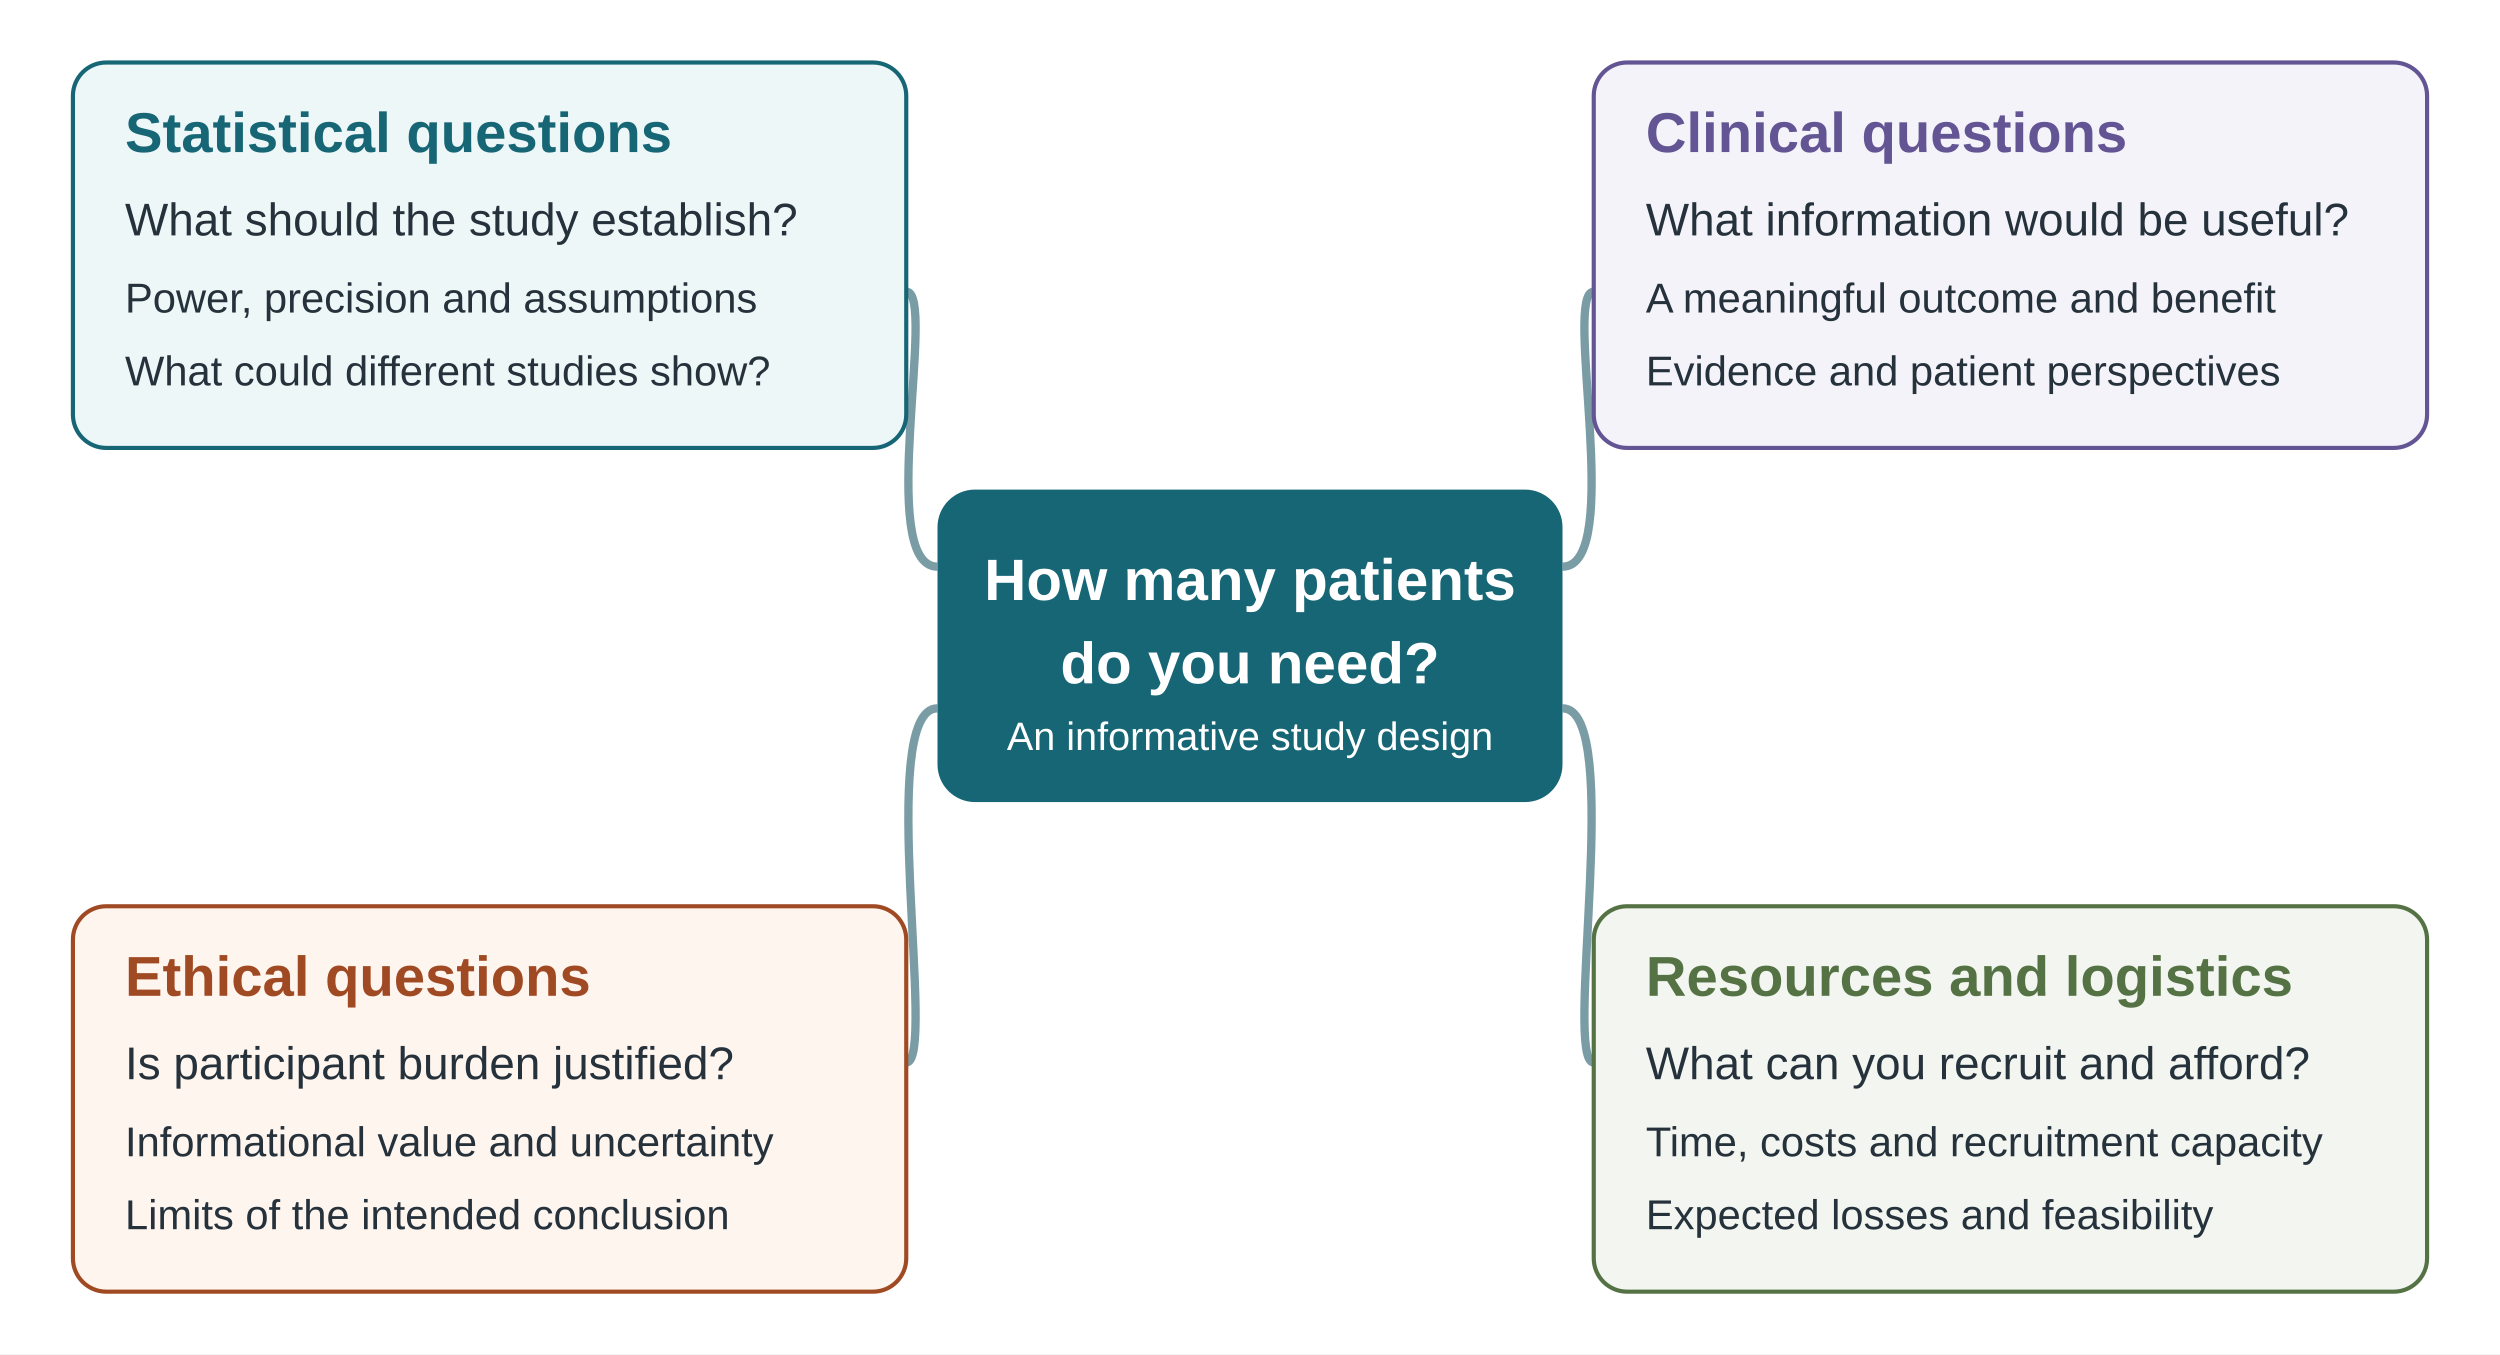
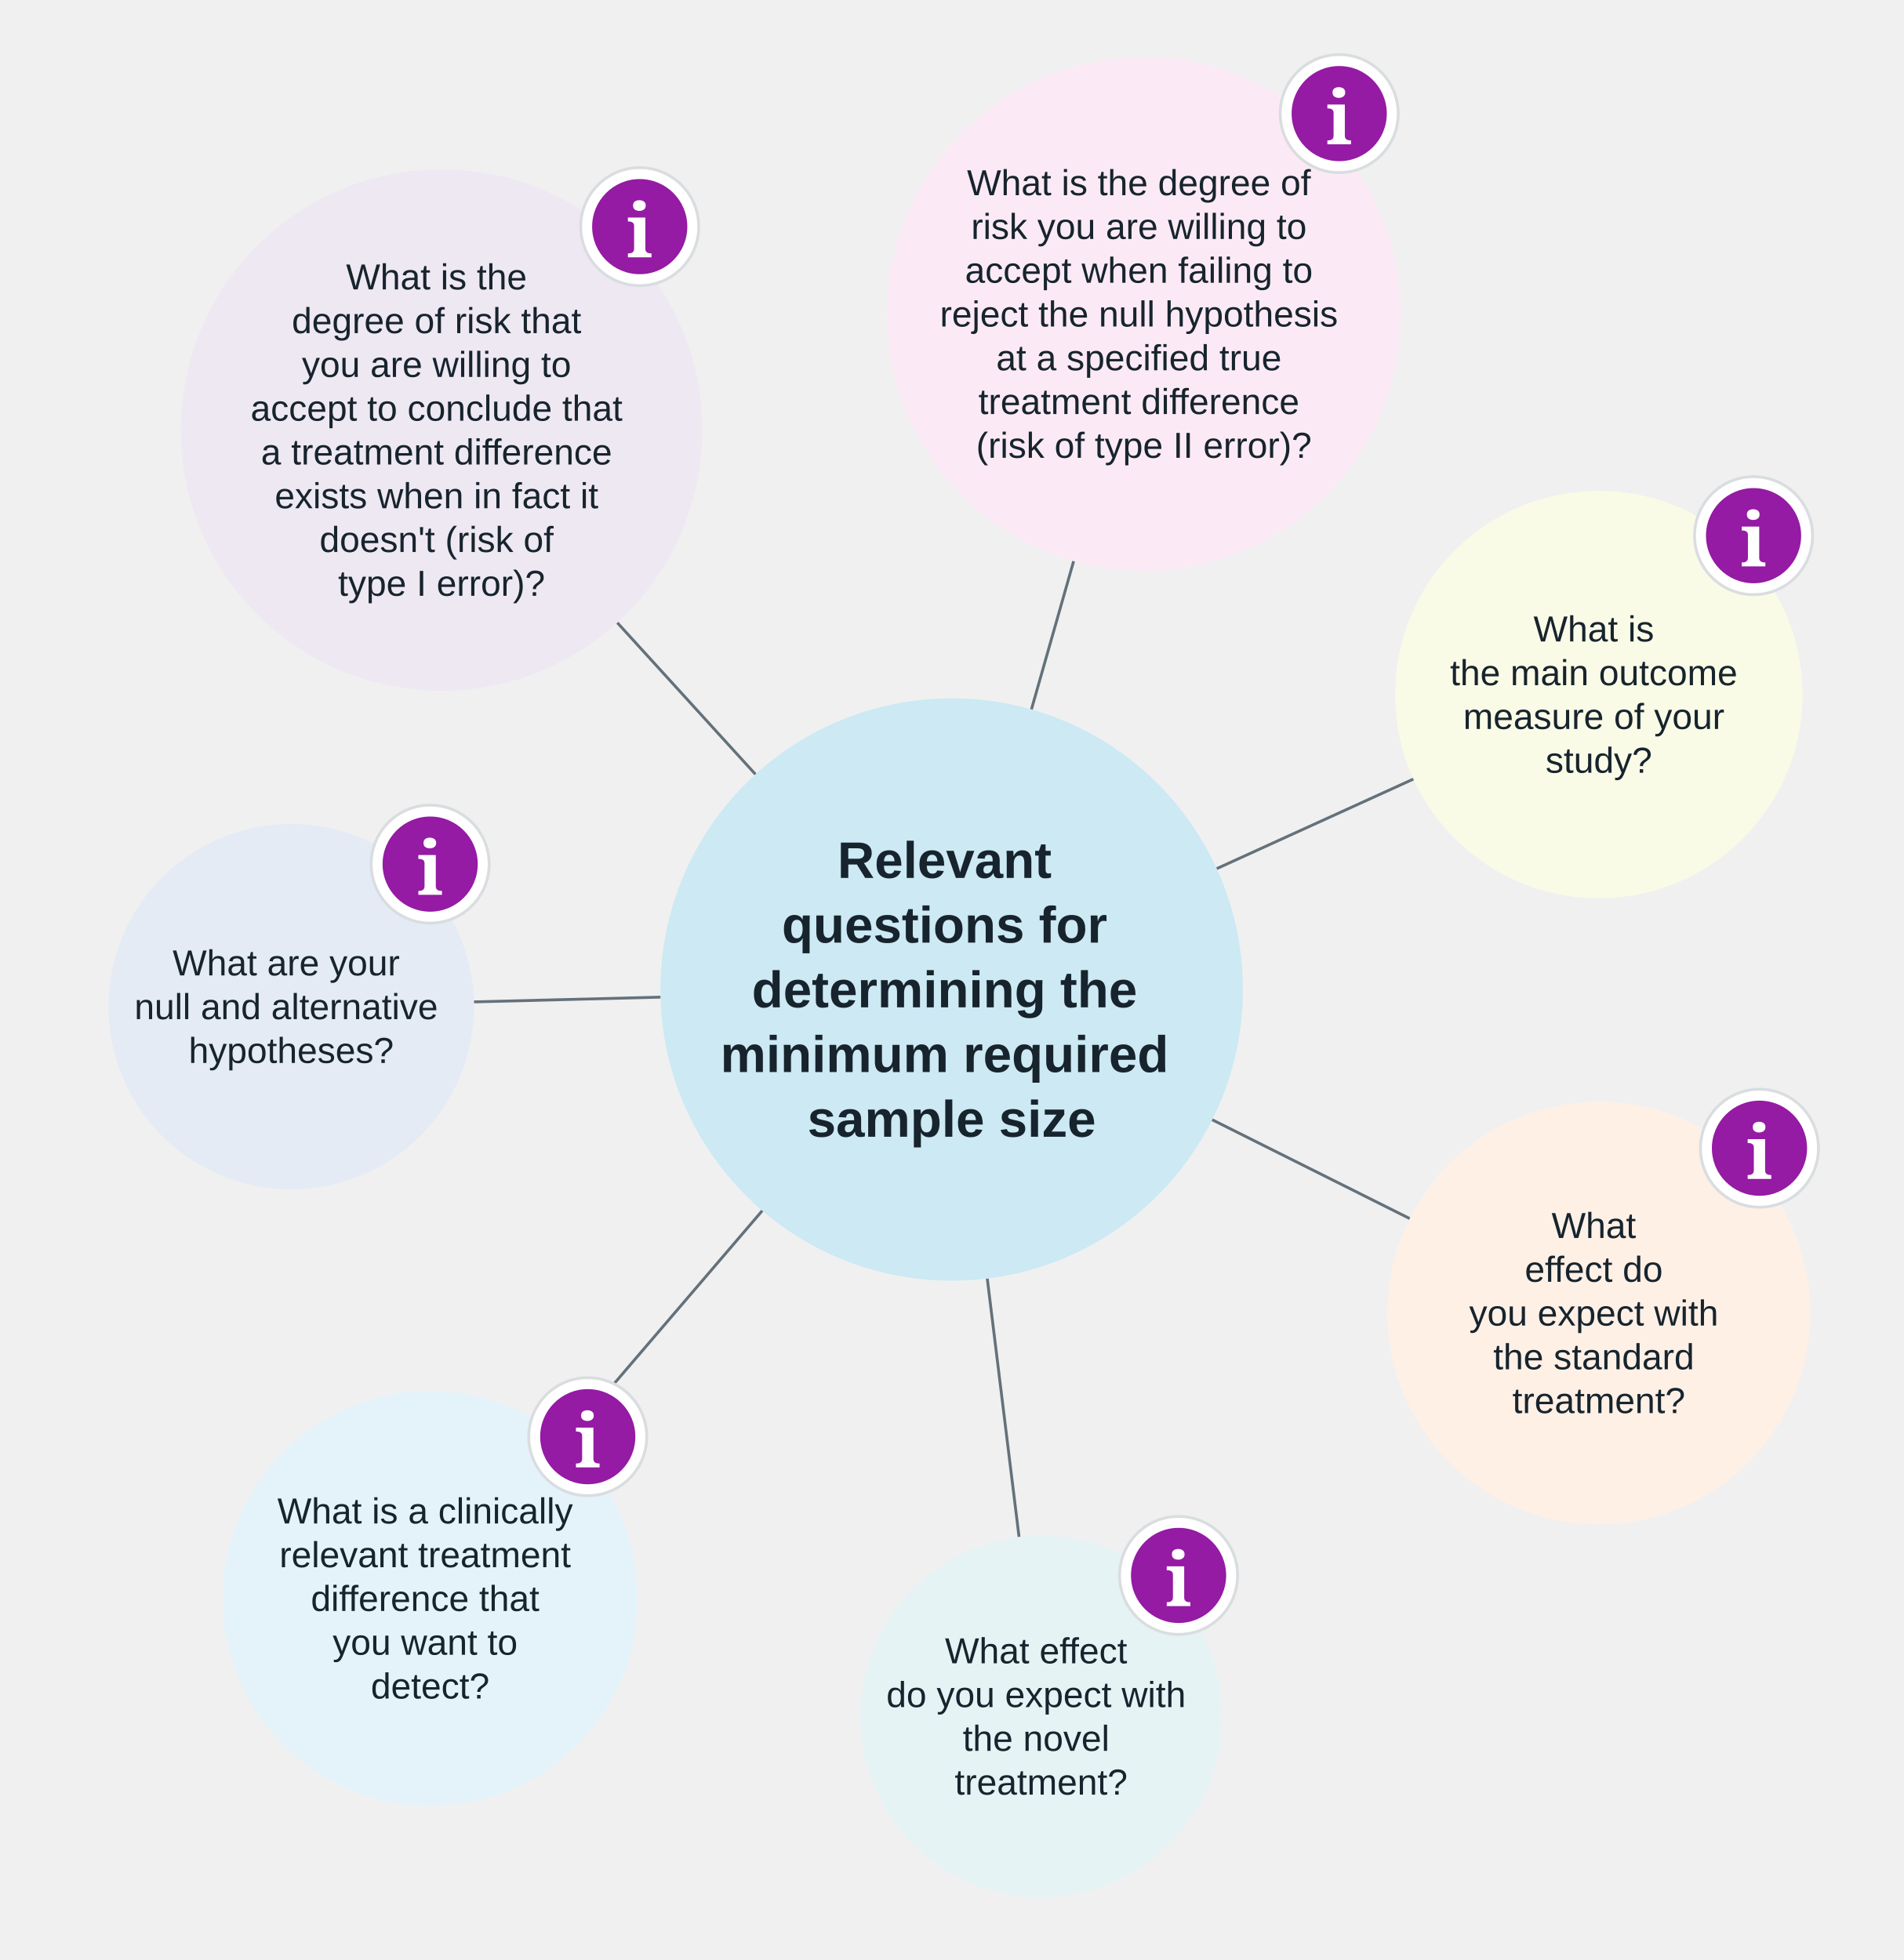
- <svg xmlns="http://www.w3.org/2000/svg" width="1200" height="650" viewBox="0 0 1200 650" role="img" aria-labelledby="title description">
-   <rect width="1200" height="650" fill="white" />
-   <g fill="none" stroke="#799ca5" stroke-width="4">
-     <path d="M450 272 C420 272 450 140 435 140" />
-     <path d="M750 272 C780 272 750 140 765 140" />
-     <path d="M450 340 C420 340 450 510 435 510" />
-     <path d="M750 340 C780 340 750 510 765 510" />
+ <svg xmlns="http://www.w3.org/2000/svg" viewBox="0 0 1000 1030" width="1000" height="1030" role="group" aria-labelledby="question-map-title question-map-description">
+   <style>.question-link {cursor:pointer;} .question-link:hover .info-disc, .question-link:focus-visible .info-disc {fill:#73217d;} .question-link:focus-visible .question-circle {stroke:#73217d;stroke-width:5;} .question-link:focus-visible .info-ring {stroke:#73217d;stroke-width:4;}</style>
+   <g aria-hidden="true" fill="none" stroke="#64717a" stroke-width="1.5">
+     <path d="M639.2,456.5 L742.6,409.4" />
+     <path d="M636.8,588.4 L740.7,640.4" />
+     <path d="M518.7,671.9 L535.4,807.7" />
+     <path d="M400.5,636.2 L296.9,757.2" />
+     <path d="M347.1,524.0 L249.0,526.5" />
+     <path d="M396.9,406.9 L324.3,327.2" />
+     <path d="M541.9,372.8 L564.1,294.8" />
  </g>
-   <g font-family="Arial, sans-serif" fill="#25313b">
-     <rect x="35" y="30" width="400" height="185" rx="16" fill="#eef7f8" stroke="#176675" stroke-width="2" />
-     <text x="60" y="73" font-size="27" font-weight="bold" fill="#176675">Statistical questions</text>
-     <text x="60" y="113" font-size="22">What should the study establish?</text>
-     <text x="60" y="150" font-size="20">Power, precision and assumptions</text>
-     <text x="60" y="185" font-size="20">What could different studies show?</text>
-     <rect x="765" y="30" width="400" height="185" rx="16" fill="#f4f3fa" stroke="#635493" stroke-width="2" />
-     <text x="790" y="73" font-size="27" font-weight="bold" fill="#635493">Clinical questions</text>
-     <text x="790" y="113" font-size="22">What information would be useful?</text>
-     <text x="790" y="150" font-size="20">A meaningful outcome and benefit</text>
-     <text x="790" y="185" font-size="20">Evidence and patient perspectives</text>
-     <rect x="35" y="435" width="400" height="185" rx="16" fill="#fff5ef" stroke="#a04a24" stroke-width="2" />
-     <text x="60" y="478" font-size="27" font-weight="bold" fill="#a04a24">Ethical questions</text>
-     <text x="60" y="518" font-size="22">Is participant burden justified?</text>
-     <text x="60" y="555" font-size="20">Informational value and uncertainty</text>
-     <text x="60" y="590" font-size="20">Limits of the intended conclusion</text>
-     <rect x="765" y="435" width="400" height="185" rx="16" fill="#f3f6f0" stroke="#557244" stroke-width="2" />
-     <text x="790" y="478" font-size="27" font-weight="bold" fill="#557244">Resources and logistics</text>
-     <text x="790" y="518" font-size="22">What can you recruit and afford?</text>
-     <text x="790" y="555" font-size="20">Time, costs and recruitment capacity</text>
-     <text x="790" y="590" font-size="20">Expected losses and feasibility</text>
-     <rect x="450" y="235" width="300" height="150" rx="18" fill="#176675" />
-     <text x="600" y="288" text-anchor="middle" font-size="28" font-weight="bold" fill="white">How many patients</text>
-     <text x="600" y="328" text-anchor="middle" font-size="28" font-weight="bold" fill="white">do you need?</text>
-     <text x="600" y="360" text-anchor="middle" font-size="19" fill="white">An informative study design</text>
-   </g>
+   <circle cx="500" cy="520" r="153" fill="#cce9f4" aria-hidden="true" />
+   <text text-anchor="middle" dominant-baseline="central" font-family="Arial, Helvetica, sans-serif" font-size="27" fill="#17242d" font-weight="600" aria-hidden="true">
+     <tspan x="500" y="452.0">Relevant</tspan>
+     <tspan x="500" y="486.0">questions for</tspan>
+     <tspan x="500" y="520.0">determining the</tspan>
+     <tspan x="500" y="554.0">minimum required</tspan>
+     <tspan x="500" y="588.0">sample size</tspan>
+   </text>
+   <a class="question-link" href="#sample-size-question-q1" data-question="q1" tabindex="0" aria-label="Read explanation for question 1: What is the main outcome measure of your study?">
+     <circle class="question-circle" cx="840" cy="365" r="107" fill="#fafbe7" stroke="transparent" stroke-width="5" aria-hidden="true" />
+     <text text-anchor="middle" dominant-baseline="central" font-family="Arial, Helvetica, sans-serif" font-size="19" fill="#17242d" aria-hidden="true">
+       <tspan x="840" y="330.5">What is</tspan>
+       <tspan x="840" y="353.5">the main outcome</tspan>
+       <tspan x="840" y="376.5">measure of your</tspan>
+       <tspan x="840" y="399.5">study?</tspan>
+     </text>
+     <circle class="info-ring" cx="921.3" cy="281.5" r="31" fill="#fff" stroke="#d9dde0" stroke-width="1.5" aria-hidden="true" />
+     <circle class="info-disc" cx="921.3" cy="281.5" r="25" fill="#951aa4" aria-hidden="true" />
+     <text x="921.3" y="282.5" text-anchor="middle" dominant-baseline="central" font-family="Georgia, serif" font-size="39" font-weight="bold" fill="#fff" aria-hidden="true">i</text>
+   </a>
+   <a class="question-link" href="#sample-size-question-q2" data-question="q2" tabindex="0" aria-label="Read explanation for question 2: What effect do you expect with the standard treatment?">
+     <circle class="question-circle" cx="840" cy="690" r="111" fill="#fff0e6" stroke="transparent" stroke-width="5" aria-hidden="true" />
+     <text text-anchor="middle" dominant-baseline="central" font-family="Arial, Helvetica, sans-serif" font-size="19" fill="#17242d" aria-hidden="true">
+       <tspan x="840" y="644.0">What</tspan>
+       <tspan x="840" y="667.0">effect do</tspan>
+       <tspan x="840" y="690.0">you expect with</tspan>
+       <tspan x="840" y="713.0">the standard</tspan>
+       <tspan x="840" y="736.0">treatment?</tspan>
+     </text>
+     <circle class="info-ring" cx="924.4" cy="603.4" r="31" fill="#fff" stroke="#d9dde0" stroke-width="1.5" aria-hidden="true" />
+     <circle class="info-disc" cx="924.4" cy="603.4" r="25" fill="#951aa4" aria-hidden="true" />
+     <text x="924.4" y="604.4" text-anchor="middle" dominant-baseline="central" font-family="Georgia, serif" font-size="39" font-weight="bold" fill="#fff" aria-hidden="true">i</text>
+   </a>
+   <a class="question-link" href="#sample-size-question-q3" data-question="q3" tabindex="0" aria-label="Read explanation for question 3: What effect do you expect with the novel treatment?">
+     <circle class="question-circle" cx="547" cy="902" r="95" fill="#e5f3f5" stroke="transparent" stroke-width="5" aria-hidden="true" />
+     <text text-anchor="middle" dominant-baseline="central" font-family="Arial, Helvetica, sans-serif" font-size="19" fill="#17242d" aria-hidden="true">
+       <tspan x="547" y="867.5">What effect</tspan>
+       <tspan x="547" y="890.5">do you expect with</tspan>
+       <tspan x="547" y="913.5">the novel</tspan>
+       <tspan x="547" y="936.5">treatment?</tspan>
+     </text>
+     <circle class="info-ring" cx="619.2" cy="827.9" r="31" fill="#fff" stroke="#d9dde0" stroke-width="1.5" aria-hidden="true" />
+     <circle class="info-disc" cx="619.2" cy="827.9" r="25" fill="#951aa4" aria-hidden="true" />
+     <text x="619.2" y="828.9" text-anchor="middle" dominant-baseline="central" font-family="Georgia, serif" font-size="39" font-weight="bold" fill="#fff" aria-hidden="true">i</text>
+   </a>
+   <a class="question-link" href="#sample-size-question-q4" data-question="q4" tabindex="0" aria-label="Read explanation for question 4: What is a clinically relevant treatment difference that you want to detect?">
+     <circle class="question-circle" cx="226" cy="840" r="109" fill="#e4f3fa" stroke="transparent" stroke-width="5" aria-hidden="true" />
+     <text text-anchor="middle" dominant-baseline="central" font-family="Arial, Helvetica, sans-serif" font-size="19" fill="#17242d" aria-hidden="true">
+       <tspan x="226" y="794.0">What is a clinically</tspan>
+       <tspan x="226" y="817.0">relevant treatment</tspan>
+       <tspan x="226" y="840.0">difference that</tspan>
+       <tspan x="226" y="863.0">you want to</tspan>
+       <tspan x="226" y="886.0">detect?</tspan>
+     </text>
+     <circle class="info-ring" cx="308.8" cy="755.0" r="31" fill="#fff" stroke="#d9dde0" stroke-width="1.5" aria-hidden="true" />
+     <circle class="info-disc" cx="308.8" cy="755.0" r="25" fill="#951aa4" aria-hidden="true" />
+     <text x="308.8" y="756.0" text-anchor="middle" dominant-baseline="central" font-family="Georgia, serif" font-size="39" font-weight="bold" fill="#fff" aria-hidden="true">i</text>
+   </a>
+   <a class="question-link" href="#sample-size-question-q5" data-question="q5" tabindex="0" aria-label="Read explanation for question 5: What are your null and alternative hypotheses?">
+     <circle class="question-circle" cx="153" cy="529" r="96" fill="#e4ebf4" stroke="transparent" stroke-width="5" aria-hidden="true" />
+     <text text-anchor="middle" dominant-baseline="central" font-family="Arial, Helvetica, sans-serif" font-size="19" fill="#17242d" aria-hidden="true">
+       <tspan x="153" y="506.0">What are your</tspan>
+       <tspan x="153" y="529.0">null and alternative</tspan>
+       <tspan x="153" y="552.0">hypotheses?</tspan>
+     </text>
+     <circle class="info-ring" cx="226.0" cy="454.1" r="31" fill="#fff" stroke="#d9dde0" stroke-width="1.5" aria-hidden="true" />
+     <circle class="info-disc" cx="226.0" cy="454.1" r="25" fill="#951aa4" aria-hidden="true" />
+     <text x="226.0" y="455.1" text-anchor="middle" dominant-baseline="central" font-family="Georgia, serif" font-size="39" font-weight="bold" fill="#fff" aria-hidden="true">i</text>
+   </a>
+   <a class="question-link" href="#sample-size-question-q6" data-question="q6" tabindex="0" aria-label="Read explanation for question 6: What is the degree of risk that you are willing to accept to conclude that a treatment difference exists when in fact it doesn't (risk of type I error)?">
+     <circle class="question-circle" cx="232" cy="226" r="137" fill="#eee8f3" stroke="transparent" stroke-width="5" aria-hidden="true" />
+     <text text-anchor="middle" dominant-baseline="central" font-family="Arial, Helvetica, sans-serif" font-size="19" fill="#17242d" aria-hidden="true">
+       <tspan x="232" y="145.5">What is the</tspan>
+       <tspan x="232" y="168.5">degree of risk that</tspan>
+       <tspan x="232" y="191.5">you are willing to</tspan>
+       <tspan x="232" y="214.5">accept to conclude that</tspan>
+       <tspan x="232" y="237.5">a treatment difference</tspan>
+       <tspan x="232" y="260.5">exists when in fact it</tspan>
+       <tspan x="232" y="283.5">doesn't (risk of</tspan>
+       <tspan x="232" y="306.5">type I error)?</tspan>
+     </text>
+     <circle class="info-ring" cx="336.1" cy="119.1" r="31" fill="#fff" stroke="#d9dde0" stroke-width="1.5" aria-hidden="true" />
+     <circle class="info-disc" cx="336.1" cy="119.1" r="25" fill="#951aa4" aria-hidden="true" />
+     <text x="336.1" y="120.1" text-anchor="middle" dominant-baseline="central" font-family="Georgia, serif" font-size="39" font-weight="bold" fill="#fff" aria-hidden="true">i</text>
+   </a>
+   <a class="question-link" href="#sample-size-question-q7" data-question="q7" tabindex="0" aria-label="Read explanation for question 7: What is the degree of risk you are willing to accept when failing to reject the null hypothesis at a specified true treatment difference (risk of type II error)?">
+     <circle class="question-circle" cx="601" cy="165" r="135" fill="#fbeaf5" stroke="transparent" stroke-width="5" aria-hidden="true" />
+     <text text-anchor="middle" dominant-baseline="central" font-family="Arial, Helvetica, sans-serif" font-size="19" fill="#17242d" aria-hidden="true">
+       <tspan x="601" y="96.0">What is the degree of</tspan>
+       <tspan x="601" y="119.0">risk you are willing to</tspan>
+       <tspan x="601" y="142.0">accept when failing to</tspan>
+       <tspan x="601" y="165.0">reject the null hypothesis</tspan>
+       <tspan x="601" y="188.0">at a specified true</tspan>
+       <tspan x="601" y="211.0">treatment difference</tspan>
+       <tspan x="601" y="234.0">(risk of type II error)?</tspan>
+     </text>
+     <circle class="info-ring" cx="703.6" cy="59.7" r="31" fill="#fff" stroke="#d9dde0" stroke-width="1.5" aria-hidden="true" />
+     <circle class="info-disc" cx="703.6" cy="59.7" r="25" fill="#951aa4" aria-hidden="true" />
+     <text x="703.6" y="60.7" text-anchor="middle" dominant-baseline="central" font-family="Georgia, serif" font-size="39" font-weight="bold" fill="#fff" aria-hidden="true">i</text>
+   </a>
</svg>
